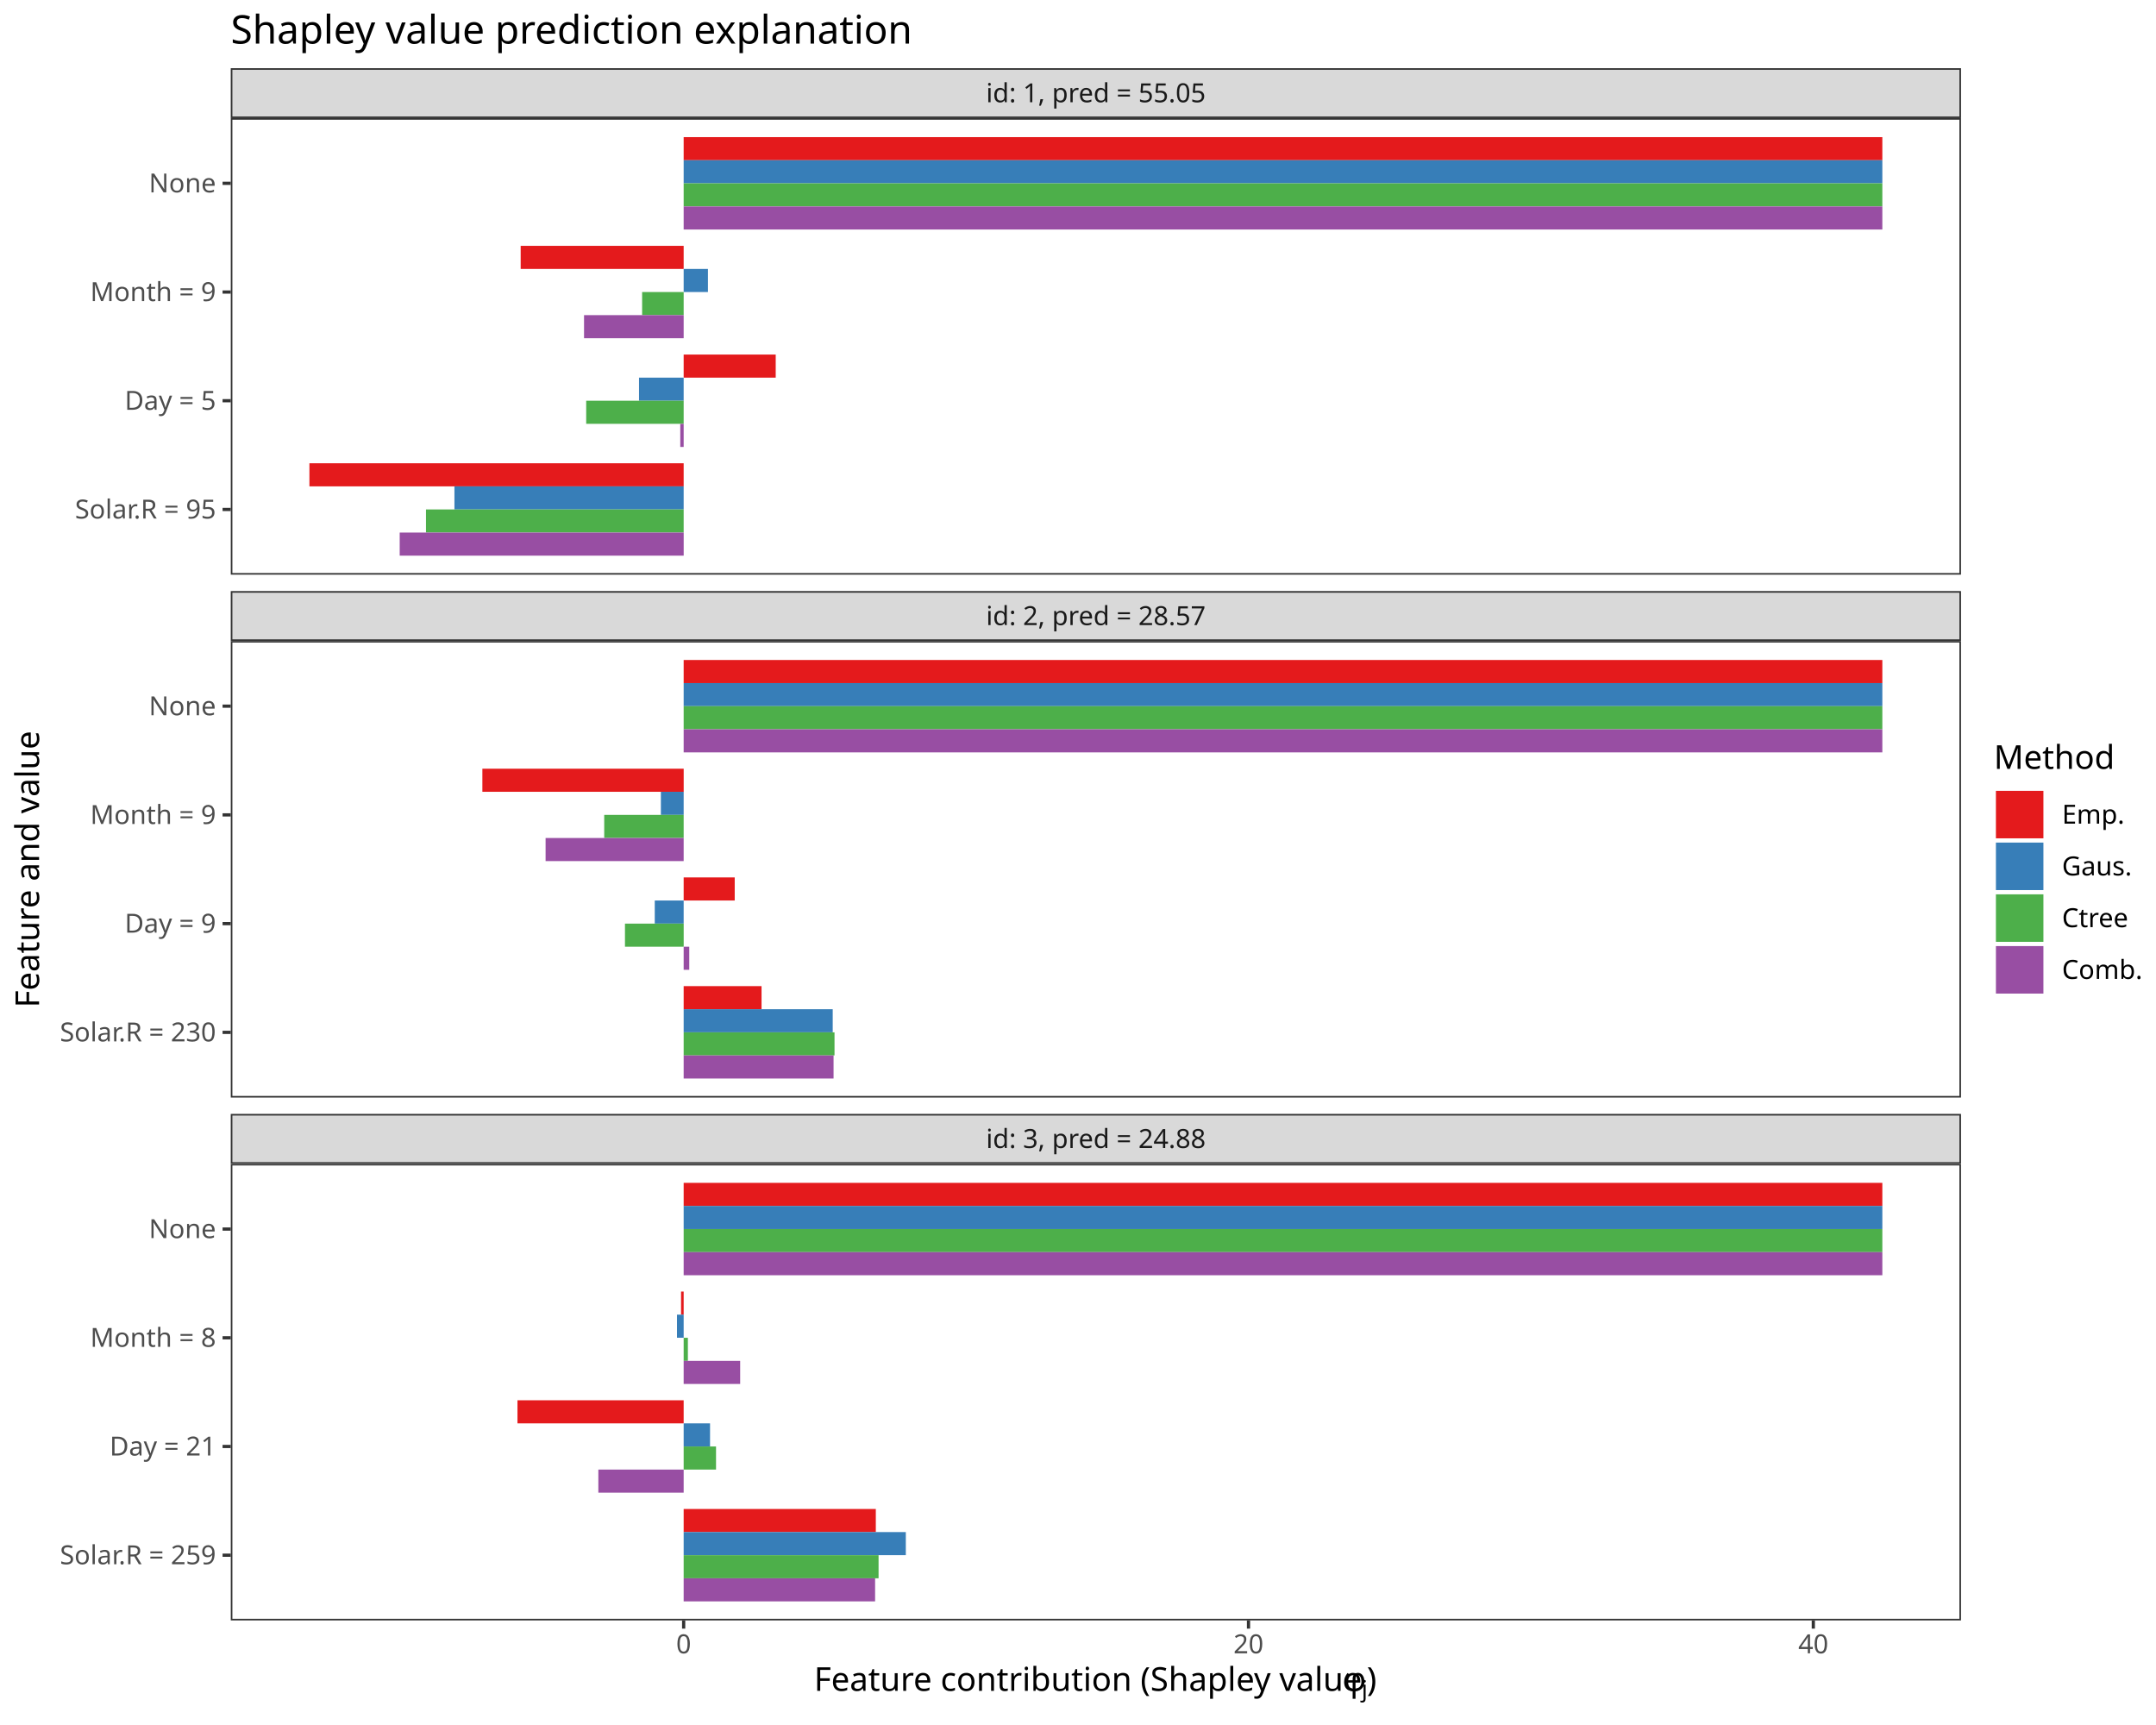
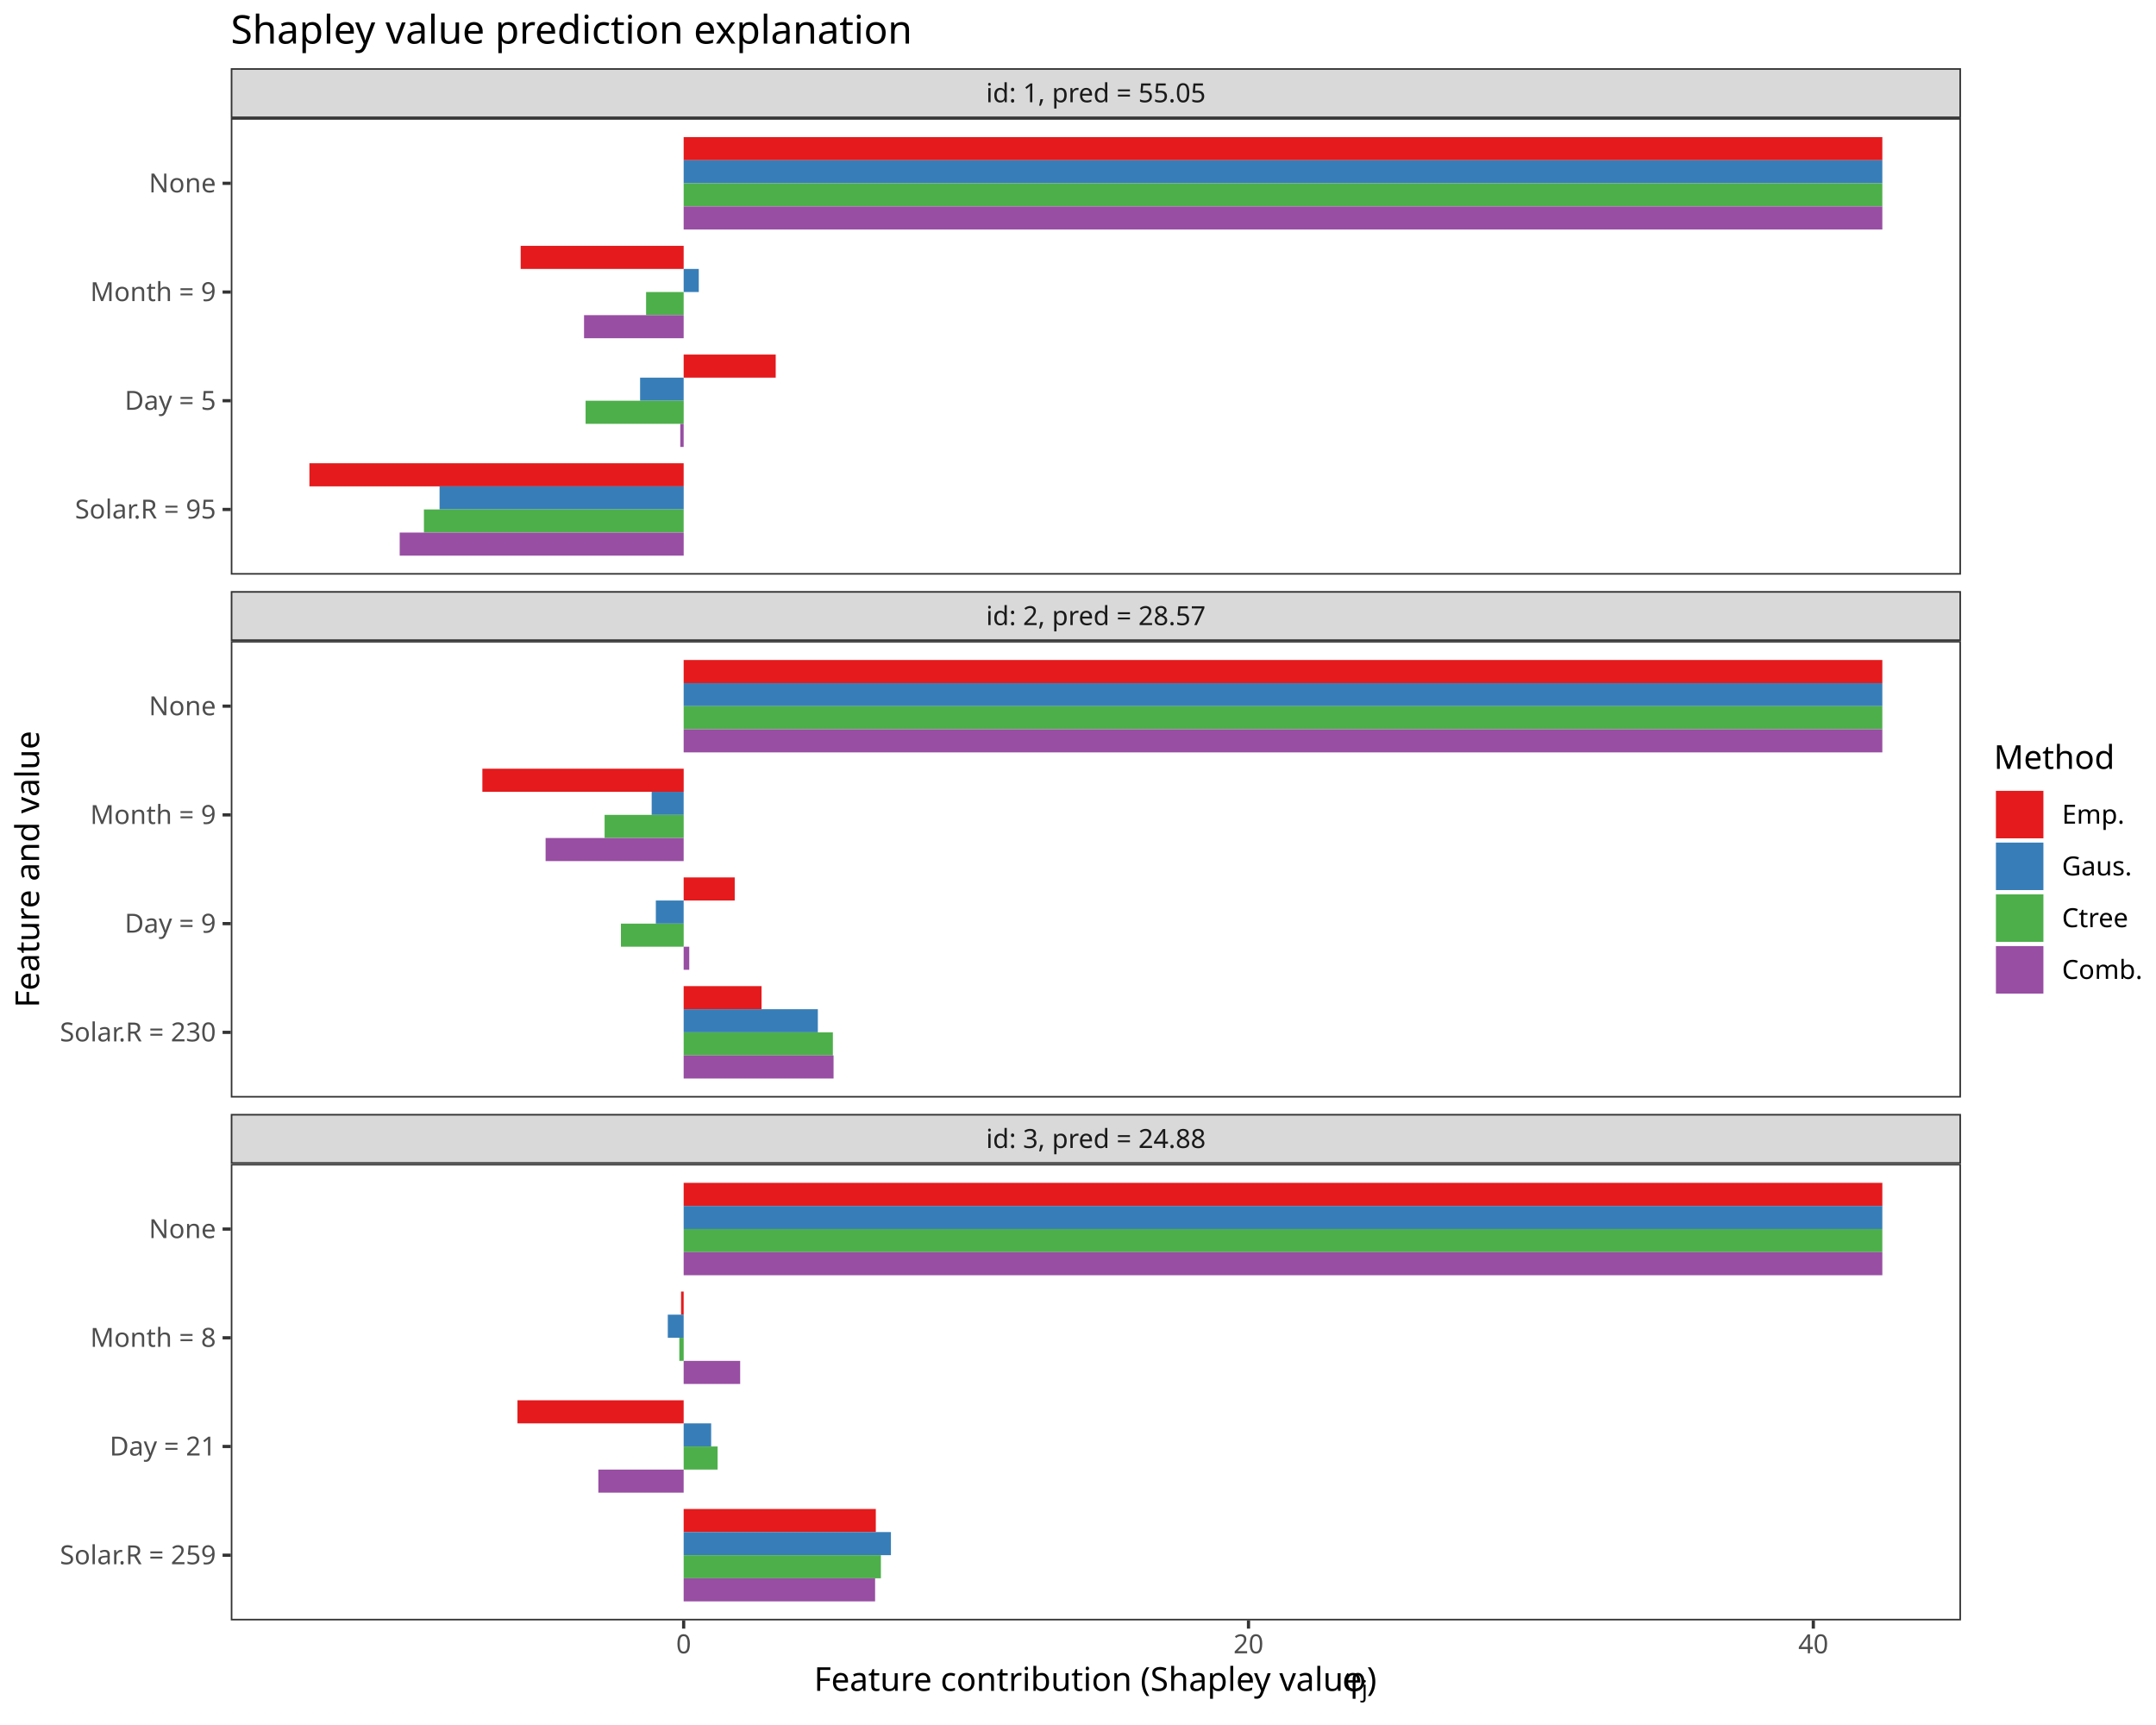
<svg xmlns="http://www.w3.org/2000/svg" class="svglite" data-engine-version="2.0" width="720.00pt" height="576.00pt" viewBox="0 0 720.00 576.00">
  <defs>
    <style type="text/css">
    .svglite line, .svglite polyline, .svglite polygon, .svglite path, .svglite rect, .svglite circle {
      fill: none;
      stroke: #000000;
      stroke-linecap: round;
      stroke-linejoin: round;
      stroke-miterlimit: 10.00;
    }
  </style>
  </defs>
  <rect width="100%" height="100%" style="stroke: none; fill: #FFFFFF;" />
  <defs>
    <clipPath id="cpMC4wMHw3MjAuMDB8MC4wMHw1NzYuMDA=">
      <rect x="0.00" y="0.00" width="720.00" height="576.00" />
    </clipPath>
  </defs>
  <g clip-path="url(#cpMC4wMHw3MjAuMDB8MC4wMHw1NzYuMDA=)">
    <rect x="0.00" y="-0" width="720.00" height="576.00" style="stroke-width: 1.07; stroke: #FFFFFF; fill: #FFFFFF;" />
  </g>
  <defs>
    <clipPath id="cpNzcuMDd8NjU0Ljg4fDM5LjQzfDE5MS44OQ==">
      <rect x="77.07" y="39.43" width="577.81" height="152.46" />
    </clipPath>
  </defs>
  <g clip-path="url(#cpNzcuMDd8NjU0Ljg4fDM5LjQzfDE5MS44OQ==)">
    <rect x="77.07" y="39.43" width="577.81" height="152.46" style="stroke-width: 1.07; stroke: none; fill: #FFFFFF;" />
    <rect x="228.31" y="45.79" width="400.30" height="7.71" style="stroke-width: 1.07; stroke: none; stroke-linecap: butt; stroke-linejoin: miter; fill: #E41A1C;" />
    <rect x="228.31" y="53.50" width="400.30" height="7.71" style="stroke-width: 1.07; stroke: none; stroke-linecap: butt; stroke-linejoin: miter; fill: #377EB8;" />
    <rect x="228.31" y="61.21" width="400.30" height="7.71" style="stroke-width: 1.07; stroke: none; stroke-linecap: butt; stroke-linejoin: miter; fill: #4DAF4A;" />
    <rect x="228.31" y="68.93" width="400.30" height="7.71" style="stroke-width: 1.07; stroke: none; stroke-linecap: butt; stroke-linejoin: miter; fill: #984EA3;" />
    <rect x="173.88" y="82.09" width="54.43" height="7.71" style="stroke-width: 1.07; stroke: none; stroke-linecap: butt; stroke-linejoin: miter; fill: #E41A1C;" />
-     <rect x="228.31" y="89.80" width="8.11" height="7.71" style="stroke-width: 1.07; stroke: none; stroke-linecap: butt; stroke-linejoin: miter; fill: #377EB8;" />
-     <rect x="214.44" y="97.51" width="13.87" height="7.71" style="stroke-width: 1.07; stroke: none; stroke-linecap: butt; stroke-linejoin: miter; fill: #4DAF4A;" />
+     <rect x="228.31" y="89.80" width="5.05" height="7.71" style="stroke-width: 1.07; stroke: none; stroke-linecap: butt; stroke-linejoin: miter; fill: #377EB8;" />
+     <rect x="215.76" y="97.51" width="12.55" height="7.71" style="stroke-width: 1.07; stroke: none; stroke-linecap: butt; stroke-linejoin: miter; fill: #4DAF4A;" />
    <rect x="195.04" y="105.23" width="33.27" height="7.71" style="stroke-width: 1.07; stroke: none; stroke-linecap: butt; stroke-linejoin: miter; fill: #984EA3;" />
    <rect x="228.31" y="118.39" width="30.74" height="7.71" style="stroke-width: 1.07; stroke: none; stroke-linecap: butt; stroke-linejoin: miter; fill: #E41A1C;" />
-     <rect x="213.40" y="126.10" width="14.91" height="7.71" style="stroke-width: 1.07; stroke: none; stroke-linecap: butt; stroke-linejoin: miter; fill: #377EB8;" />
-     <rect x="195.76" y="133.81" width="32.55" height="7.71" style="stroke-width: 1.07; stroke: none; stroke-linecap: butt; stroke-linejoin: miter; fill: #4DAF4A;" />
+     <rect x="213.76" y="126.10" width="14.55" height="7.71" style="stroke-width: 1.07; stroke: none; stroke-linecap: butt; stroke-linejoin: miter; fill: #377EB8;" />
+     <rect x="195.56" y="133.81" width="32.76" height="7.71" style="stroke-width: 1.07; stroke: none; stroke-linecap: butt; stroke-linejoin: miter; fill: #4DAF4A;" />
    <rect x="227.18" y="141.53" width="1.13" height="7.71" style="stroke-width: 1.07; stroke: none; stroke-linecap: butt; stroke-linejoin: miter; fill: #984EA3;" />
    <rect x="103.33" y="154.69" width="124.98" height="7.71" style="stroke-width: 1.07; stroke: none; stroke-linecap: butt; stroke-linejoin: miter; fill: #E41A1C;" />
-     <rect x="151.76" y="162.40" width="76.55" height="7.71" style="stroke-width: 1.07; stroke: none; stroke-linecap: butt; stroke-linejoin: miter; fill: #377EB8;" />
-     <rect x="142.26" y="170.11" width="86.05" height="7.71" style="stroke-width: 1.07; stroke: none; stroke-linecap: butt; stroke-linejoin: miter; fill: #4DAF4A;" />
+     <rect x="146.79" y="162.40" width="81.53" height="7.71" style="stroke-width: 1.07; stroke: none; stroke-linecap: butt; stroke-linejoin: miter; fill: #377EB8;" />
+     <rect x="141.57" y="170.11" width="86.74" height="7.71" style="stroke-width: 1.07; stroke: none; stroke-linecap: butt; stroke-linejoin: miter; fill: #4DAF4A;" />
    <rect x="133.48" y="177.83" width="94.84" height="7.71" style="stroke-width: 1.07; stroke: none; stroke-linecap: butt; stroke-linejoin: miter; fill: #984EA3;" />
    <rect x="77.07" y="39.43" width="577.81" height="152.46" style="stroke-width: 1.07; stroke: #333333;" />
  </g>
  <g clip-path="url(#cpMC4wMHw3MjAuMDB8MC4wMHw1NzYuMDA=)">
</g>
  <defs>
    <clipPath id="cpNzcuMDd8NjU0Ljg4fDIxNC4wMnwzNjYuNDk=">
      <rect x="77.07" y="214.02" width="577.81" height="152.46" />
    </clipPath>
  </defs>
  <g clip-path="url(#cpNzcuMDd8NjU0Ljg4fDIxNC4wMnwzNjYuNDk=)">
    <rect x="77.07" y="214.02" width="577.81" height="152.46" style="stroke-width: 1.07; stroke: none; fill: #FFFFFF;" />
    <rect x="228.31" y="220.38" width="400.30" height="7.71" style="stroke-width: 1.07; stroke: none; stroke-linecap: butt; stroke-linejoin: miter; fill: #E41A1C;" />
    <rect x="228.31" y="228.09" width="400.30" height="7.71" style="stroke-width: 1.07; stroke: none; stroke-linecap: butt; stroke-linejoin: miter; fill: #377EB8;" />
    <rect x="228.31" y="235.80" width="400.30" height="7.71" style="stroke-width: 1.07; stroke: none; stroke-linecap: butt; stroke-linejoin: miter; fill: #4DAF4A;" />
    <rect x="228.31" y="243.52" width="400.30" height="7.71" style="stroke-width: 1.07; stroke: none; stroke-linecap: butt; stroke-linejoin: miter; fill: #984EA3;" />
    <rect x="161.09" y="256.68" width="67.23" height="7.71" style="stroke-width: 1.07; stroke: none; stroke-linecap: butt; stroke-linejoin: miter; fill: #E41A1C;" />
-     <rect x="220.70" y="264.39" width="7.61" height="7.71" style="stroke-width: 1.07; stroke: none; stroke-linecap: butt; stroke-linejoin: miter; fill: #377EB8;" />
-     <rect x="201.78" y="272.10" width="26.53" height="7.71" style="stroke-width: 1.07; stroke: none; stroke-linecap: butt; stroke-linejoin: miter; fill: #4DAF4A;" />
+     <rect x="217.63" y="264.39" width="10.68" height="7.71" style="stroke-width: 1.07; stroke: none; stroke-linecap: butt; stroke-linejoin: miter; fill: #377EB8;" />
+     <rect x="201.91" y="272.10" width="26.41" height="7.71" style="stroke-width: 1.07; stroke: none; stroke-linecap: butt; stroke-linejoin: miter; fill: #4DAF4A;" />
    <rect x="182.20" y="279.82" width="46.11" height="7.71" style="stroke-width: 1.07; stroke: none; stroke-linecap: butt; stroke-linejoin: miter; fill: #984EA3;" />
    <rect x="228.31" y="292.98" width="17.05" height="7.71" style="stroke-width: 1.07; stroke: none; stroke-linecap: butt; stroke-linejoin: miter; fill: #E41A1C;" />
-     <rect x="218.66" y="300.69" width="9.65" height="7.71" style="stroke-width: 1.07; stroke: none; stroke-linecap: butt; stroke-linejoin: miter; fill: #377EB8;" />
-     <rect x="208.71" y="308.41" width="19.61" height="7.71" style="stroke-width: 1.07; stroke: none; stroke-linecap: butt; stroke-linejoin: miter; fill: #4DAF4A;" />
+     <rect x="219.02" y="300.69" width="9.29" height="7.71" style="stroke-width: 1.07; stroke: none; stroke-linecap: butt; stroke-linejoin: miter; fill: #377EB8;" />
+     <rect x="207.36" y="308.41" width="20.96" height="7.71" style="stroke-width: 1.07; stroke: none; stroke-linecap: butt; stroke-linejoin: miter; fill: #4DAF4A;" />
    <rect x="228.31" y="316.12" width="1.87" height="7.71" style="stroke-width: 1.07; stroke: none; stroke-linecap: butt; stroke-linejoin: miter; fill: #984EA3;" />
    <rect x="228.31" y="329.28" width="26.01" height="7.71" style="stroke-width: 1.07; stroke: none; stroke-linecap: butt; stroke-linejoin: miter; fill: #E41A1C;" />
-     <rect x="228.31" y="336.99" width="49.78" height="7.71" style="stroke-width: 1.07; stroke: none; stroke-linecap: butt; stroke-linejoin: miter; fill: #377EB8;" />
-     <rect x="228.31" y="344.71" width="50.38" height="7.71" style="stroke-width: 1.07; stroke: none; stroke-linecap: butt; stroke-linejoin: miter; fill: #4DAF4A;" />
+     <rect x="228.31" y="336.99" width="44.81" height="7.71" style="stroke-width: 1.07; stroke: none; stroke-linecap: butt; stroke-linejoin: miter; fill: #377EB8;" />
+     <rect x="228.31" y="344.71" width="49.83" height="7.71" style="stroke-width: 1.07; stroke: none; stroke-linecap: butt; stroke-linejoin: miter; fill: #4DAF4A;" />
    <rect x="228.31" y="352.42" width="50.06" height="7.71" style="stroke-width: 1.07; stroke: none; stroke-linecap: butt; stroke-linejoin: miter; fill: #984EA3;" />
    <rect x="77.07" y="214.02" width="577.81" height="152.46" style="stroke-width: 1.07; stroke: #333333;" />
  </g>
  <g clip-path="url(#cpMC4wMHw3MjAuMDB8MC4wMHw1NzYuMDA=)">
</g>
  <defs>
    <clipPath id="cpNzcuMDd8NjU0Ljg4fDM4OC42Mnw1NDEuMDg=">
      <rect x="77.07" y="388.62" width="577.81" height="152.46" />
    </clipPath>
  </defs>
  <g clip-path="url(#cpNzcuMDd8NjU0Ljg4fDM4OC42Mnw1NDEuMDg=)">
    <rect x="77.07" y="388.62" width="577.81" height="152.46" style="stroke-width: 1.07; stroke: none; fill: #FFFFFF;" />
    <rect x="228.31" y="394.97" width="400.30" height="7.71" style="stroke-width: 1.07; stroke: none; stroke-linecap: butt; stroke-linejoin: miter; fill: #E41A1C;" />
    <rect x="228.31" y="402.68" width="400.30" height="7.71" style="stroke-width: 1.07; stroke: none; stroke-linecap: butt; stroke-linejoin: miter; fill: #377EB8;" />
    <rect x="228.31" y="410.40" width="400.30" height="7.71" style="stroke-width: 1.07; stroke: none; stroke-linecap: butt; stroke-linejoin: miter; fill: #4DAF4A;" />
    <rect x="228.31" y="418.11" width="400.30" height="7.71" style="stroke-width: 1.07; stroke: none; stroke-linecap: butt; stroke-linejoin: miter; fill: #984EA3;" />
    <rect x="227.44" y="431.27" width="0.87" height="7.71" style="stroke-width: 1.07; stroke: none; stroke-linecap: butt; stroke-linejoin: miter; fill: #E41A1C;" />
-     <rect x="226.08" y="438.98" width="2.23" height="7.71" style="stroke-width: 1.07; stroke: none; stroke-linecap: butt; stroke-linejoin: miter; fill: #377EB8;" />
-     <rect x="228.31" y="446.70" width="1.41" height="7.71" style="stroke-width: 1.07; stroke: none; stroke-linecap: butt; stroke-linejoin: miter; fill: #4DAF4A;" />
+     <rect x="223.01" y="438.98" width="5.30" height="7.71" style="stroke-width: 1.07; stroke: none; stroke-linecap: butt; stroke-linejoin: miter; fill: #377EB8;" />
+     <rect x="226.86" y="446.70" width="1.46" height="7.71" style="stroke-width: 1.07; stroke: none; stroke-linecap: butt; stroke-linejoin: miter; fill: #4DAF4A;" />
    <rect x="228.31" y="454.41" width="18.87" height="7.71" style="stroke-width: 1.07; stroke: none; stroke-linecap: butt; stroke-linejoin: miter; fill: #984EA3;" />
    <rect x="172.81" y="467.57" width="55.50" height="7.71" style="stroke-width: 1.07; stroke: none; stroke-linecap: butt; stroke-linejoin: miter; fill: #E41A1C;" />
-     <rect x="228.31" y="475.28" width="8.81" height="7.71" style="stroke-width: 1.07; stroke: none; stroke-linecap: butt; stroke-linejoin: miter; fill: #377EB8;" />
-     <rect x="228.31" y="483.00" width="10.81" height="7.71" style="stroke-width: 1.07; stroke: none; stroke-linecap: butt; stroke-linejoin: miter; fill: #4DAF4A;" />
+     <rect x="228.31" y="475.28" width="9.18" height="7.71" style="stroke-width: 1.07; stroke: none; stroke-linecap: butt; stroke-linejoin: miter; fill: #377EB8;" />
+     <rect x="228.31" y="483.00" width="11.33" height="7.71" style="stroke-width: 1.07; stroke: none; stroke-linecap: butt; stroke-linejoin: miter; fill: #4DAF4A;" />
    <rect x="199.82" y="490.71" width="28.49" height="7.71" style="stroke-width: 1.07; stroke: none; stroke-linecap: butt; stroke-linejoin: miter; fill: #984EA3;" />
    <rect x="228.31" y="503.87" width="64.17" height="7.71" style="stroke-width: 1.07; stroke: none; stroke-linecap: butt; stroke-linejoin: miter; fill: #E41A1C;" />
-     <rect x="228.31" y="511.58" width="74.19" height="7.71" style="stroke-width: 1.07; stroke: none; stroke-linecap: butt; stroke-linejoin: miter; fill: #377EB8;" />
-     <rect x="228.31" y="519.30" width="65.09" height="7.71" style="stroke-width: 1.07; stroke: none; stroke-linecap: butt; stroke-linejoin: miter; fill: #4DAF4A;" />
+     <rect x="228.31" y="511.58" width="69.22" height="7.71" style="stroke-width: 1.07; stroke: none; stroke-linecap: butt; stroke-linejoin: miter; fill: #377EB8;" />
+     <rect x="228.31" y="519.30" width="65.87" height="7.71" style="stroke-width: 1.07; stroke: none; stroke-linecap: butt; stroke-linejoin: miter; fill: #4DAF4A;" />
    <rect x="228.31" y="527.01" width="63.93" height="7.71" style="stroke-width: 1.07; stroke: none; stroke-linecap: butt; stroke-linejoin: miter; fill: #984EA3;" />
    <rect x="77.07" y="388.62" width="577.81" height="152.46" style="stroke-width: 1.07; stroke: #333333;" />
  </g>
  <g clip-path="url(#cpMC4wMHw3MjAuMDB8MC4wMHw1NzYuMDA=)">
</g>
  <defs>
    <clipPath id="cpNzcuMDd8NjU0Ljg4fDM3MS45NnwzODguNjI=">
      <rect x="77.07" y="371.96" width="577.81" height="16.65" />
    </clipPath>
  </defs>
  <g clip-path="url(#cpNzcuMDd8NjU0Ljg4fDM3MS45NnwzODguNjI=)">
    <rect x="77.07" y="371.96" width="577.81" height="16.65" style="stroke-width: 1.07; stroke: #333333; fill: #D9D9D9;" />
    <text x="365.97" y="383.32" text-anchor="middle" style="font-size: 8.80px; fill: #1A1A1A; font-family: sans;" textLength="71.19px" lengthAdjust="spacingAndGlyphs">id: 3, pred = 24.88</text>
  </g>
  <g clip-path="url(#cpMC4wMHw3MjAuMDB8MC4wMHw1NzYuMDA=)">
</g>
  <defs>
    <clipPath id="cpNzcuMDd8NjU0Ljg4fDE5Ny4zN3wyMTQuMDI=">
      <rect x="77.07" y="197.37" width="577.81" height="16.65" />
    </clipPath>
  </defs>
  <g clip-path="url(#cpNzcuMDd8NjU0Ljg4fDE5Ny4zN3wyMTQuMDI=)">
    <rect x="77.07" y="197.37" width="577.81" height="16.65" style="stroke-width: 1.07; stroke: #333333; fill: #D9D9D9;" />
    <text x="365.97" y="208.73" text-anchor="middle" style="font-size: 8.80px; fill: #1A1A1A; font-family: sans;" textLength="71.19px" lengthAdjust="spacingAndGlyphs">id: 2, pred = 28.57</text>
  </g>
  <g clip-path="url(#cpMC4wMHw3MjAuMDB8MC4wMHw1NzYuMDA=)">
</g>
  <defs>
    <clipPath id="cpNzcuMDd8NjU0Ljg4fDIyLjc4fDM5LjQz">
      <rect x="77.07" y="22.78" width="577.81" height="16.65" />
    </clipPath>
  </defs>
  <g clip-path="url(#cpNzcuMDd8NjU0Ljg4fDIyLjc4fDM5LjQz)">
    <rect x="77.07" y="22.78" width="577.81" height="16.65" style="stroke-width: 1.07; stroke: #333333; fill: #D9D9D9;" />
    <text x="365.97" y="34.14" text-anchor="middle" style="font-size: 8.80px; fill: #1A1A1A; font-family: sans;" textLength="71.19px" lengthAdjust="spacingAndGlyphs">id: 1, pred = 55.05</text>
  </g>
  <g clip-path="url(#cpMC4wMHw3MjAuMDB8MC4wMHw1NzYuMDA=)">
    <polyline points="228.31,543.82 228.31,541.08 " style="stroke-width: 1.07; stroke: #333333; stroke-linecap: butt;" />
    <polyline points="416.94,543.82 416.94,541.08 " style="stroke-width: 1.07; stroke: #333333; stroke-linecap: butt;" />
    <polyline points="605.56,543.82 605.56,541.08 " style="stroke-width: 1.07; stroke: #333333; stroke-linecap: butt;" />
    <text x="228.31" y="552.06" text-anchor="middle" style="font-size: 8.80px; fill: #4D4D4D; font-family: sans;" textLength="4.89px" lengthAdjust="spacingAndGlyphs">0</text>
    <text x="416.94" y="552.06" text-anchor="middle" style="font-size: 8.80px; fill: #4D4D4D; font-family: sans;" textLength="9.79px" lengthAdjust="spacingAndGlyphs">20</text>
    <text x="605.56" y="552.06" text-anchor="middle" style="font-size: 8.80px; fill: #4D4D4D; font-family: sans;" textLength="9.79px" lengthAdjust="spacingAndGlyphs">40</text>
    <text x="72.13" y="173.14" text-anchor="end" style="font-size: 8.80px; fill: #4D4D4D; font-family: sans;" textLength="49.17px" lengthAdjust="spacingAndGlyphs">Solar.R = 95</text>
    <text x="72.13" y="136.84" text-anchor="end" style="font-size: 8.80px; fill: #4D4D4D; font-family: sans;" textLength="30.58px" lengthAdjust="spacingAndGlyphs">Day = 5</text>
    <text x="72.13" y="100.54" text-anchor="end" style="font-size: 8.80px; fill: #4D4D4D; font-family: sans;" textLength="39.39px" lengthAdjust="spacingAndGlyphs">Month = 9</text>
    <text x="72.13" y="64.24" text-anchor="end" style="font-size: 8.80px; fill: #4D4D4D; font-family: sans;" textLength="21.04px" lengthAdjust="spacingAndGlyphs">None</text>
    <polyline points="74.33,170.11 77.07,170.11 " style="stroke-width: 1.07; stroke: #333333; stroke-linecap: butt;" />
    <polyline points="74.33,133.81 77.07,133.81 " style="stroke-width: 1.07; stroke: #333333; stroke-linecap: butt;" />
    <polyline points="74.33,97.51 77.07,97.51 " style="stroke-width: 1.07; stroke: #333333; stroke-linecap: butt;" />
    <polyline points="74.33,61.21 77.07,61.21 " style="stroke-width: 1.07; stroke: #333333; stroke-linecap: butt;" />
    <text x="72.13" y="347.73" text-anchor="end" style="font-size: 8.80px; fill: #4D4D4D; font-family: sans;" textLength="54.06px" lengthAdjust="spacingAndGlyphs">Solar.R = 230</text>
    <text x="72.13" y="311.43" text-anchor="end" style="font-size: 8.80px; fill: #4D4D4D; font-family: sans;" textLength="30.58px" lengthAdjust="spacingAndGlyphs">Day = 9</text>
    <text x="72.13" y="275.13" text-anchor="end" style="font-size: 8.80px; fill: #4D4D4D; font-family: sans;" textLength="39.39px" lengthAdjust="spacingAndGlyphs">Month = 9</text>
    <text x="72.13" y="238.83" text-anchor="end" style="font-size: 8.80px; fill: #4D4D4D; font-family: sans;" textLength="21.04px" lengthAdjust="spacingAndGlyphs">None</text>
    <polyline points="74.33,344.71 77.07,344.71 " style="stroke-width: 1.07; stroke: #333333; stroke-linecap: butt;" />
    <polyline points="74.33,308.41 77.07,308.41 " style="stroke-width: 1.07; stroke: #333333; stroke-linecap: butt;" />
    <polyline points="74.33,272.10 77.07,272.10 " style="stroke-width: 1.07; stroke: #333333; stroke-linecap: butt;" />
    <polyline points="74.33,235.80 77.07,235.80 " style="stroke-width: 1.07; stroke: #333333; stroke-linecap: butt;" />
    <text x="72.13" y="522.32" text-anchor="end" style="font-size: 8.80px; fill: #4D4D4D; font-family: sans;" textLength="54.06px" lengthAdjust="spacingAndGlyphs">Solar.R = 259</text>
    <text x="72.13" y="486.02" text-anchor="end" style="font-size: 8.80px; fill: #4D4D4D; font-family: sans;" textLength="35.48px" lengthAdjust="spacingAndGlyphs">Day = 21</text>
    <text x="72.13" y="449.72" text-anchor="end" style="font-size: 8.80px; fill: #4D4D4D; font-family: sans;" textLength="39.39px" lengthAdjust="spacingAndGlyphs">Month = 8</text>
    <text x="72.13" y="413.42" text-anchor="end" style="font-size: 8.80px; fill: #4D4D4D; font-family: sans;" textLength="21.04px" lengthAdjust="spacingAndGlyphs">None</text>
    <polyline points="74.33,519.30 77.07,519.30 " style="stroke-width: 1.07; stroke: #333333; stroke-linecap: butt;" />
    <polyline points="74.33,483.00 77.07,483.00 " style="stroke-width: 1.07; stroke: #333333; stroke-linecap: butt;" />
    <polyline points="74.33,446.70 77.07,446.70 " style="stroke-width: 1.07; stroke: #333333; stroke-linecap: butt;" />
    <polyline points="74.33,410.40 77.07,410.40 " style="stroke-width: 1.07; stroke: #333333; stroke-linecap: butt;" />
    <text x="271.85" y="564.60" style="font-size: 11.00px; font-family: sans;" textLength="173.67px" lengthAdjust="spacingAndGlyphs">Feature contribution (Shapley value</text>
    <text x="445.52" y="564.60" style="font-size: 11.00px; font-family: sans;" textLength="2.75px" lengthAdjust="spacingAndGlyphs"> </text>
    <text x="448.27" y="564.60" style="font-size: 11.00px; font-family: sans;" textLength="6.45px" lengthAdjust="spacingAndGlyphs">φ</text>
    <text x="454.72" y="566.64" style="font-size: 7.70px; font-family: sans;" textLength="1.71px" lengthAdjust="spacingAndGlyphs">j</text>
    <text x="456.43" y="564.60" style="font-size: 11.00px; font-family: sans;" textLength="3.66px" lengthAdjust="spacingAndGlyphs">)</text>
    <text transform="translate(13.05,290.25) rotate(-90)" text-anchor="middle" style="font-size: 11.00px; font-family: sans;" textLength="88.68px" lengthAdjust="spacingAndGlyphs">Feature and value</text>
    <rect x="665.84" y="248.03" width="48.68" height="84.45" style="stroke-width: 1.07; stroke: none; fill: #FFFFFF;" />
    <text x="665.84" y="256.74" style="font-size: 11.00px; font-family: sans;" textLength="36.70px" lengthAdjust="spacingAndGlyphs">Method</text>
    <rect x="665.84" y="263.36" width="17.28" height="17.28" style="stroke-width: 1.07; stroke: none; fill: #FFFFFF;" />
    <rect x="666.54" y="264.07" width="15.86" height="15.86" style="stroke-width: 1.07; stroke: none; stroke-linecap: butt; stroke-linejoin: miter; fill: #E41A1C;" />
    <rect x="665.84" y="280.64" width="17.28" height="17.28" style="stroke-width: 1.07; stroke: none; fill: #FFFFFF;" />
    <rect x="666.54" y="281.35" width="15.86" height="15.86" style="stroke-width: 1.07; stroke: none; stroke-linecap: butt; stroke-linejoin: miter; fill: #377EB8;" />
    <rect x="665.84" y="297.92" width="17.28" height="17.28" style="stroke-width: 1.07; stroke: none; fill: #FFFFFF;" />
    <rect x="666.54" y="298.63" width="15.86" height="15.86" style="stroke-width: 1.07; stroke: none; stroke-linecap: butt; stroke-linejoin: miter; fill: #4DAF4A;" />
    <rect x="665.84" y="315.20" width="17.28" height="17.28" style="stroke-width: 1.07; stroke: none; fill: #FFFFFF;" />
    <rect x="666.54" y="315.91" width="15.86" height="15.86" style="stroke-width: 1.07; stroke: none; stroke-linecap: butt; stroke-linejoin: miter; fill: #984EA3;" />
    <text x="688.60" y="275.03" style="font-size: 8.80px; font-family: sans;" textLength="20.54px" lengthAdjust="spacingAndGlyphs">Emp.</text>
    <text x="688.60" y="292.31" style="font-size: 8.80px; font-family: sans;" textLength="23.49px" lengthAdjust="spacingAndGlyphs">Gaus.</text>
    <text x="688.60" y="309.59" style="font-size: 8.80px; font-family: sans;" textLength="21.52px" lengthAdjust="spacingAndGlyphs">Ctree</text>
    <text x="688.60" y="326.87" style="font-size: 8.80px; font-family: sans;" textLength="25.92px" lengthAdjust="spacingAndGlyphs">Comb.</text>
    <text x="77.07" y="14.56" style="font-size: 13.20px; font-family: sans;" textLength="215.04px" lengthAdjust="spacingAndGlyphs">Shapley value prediction explanation</text>
  </g>
</svg>
